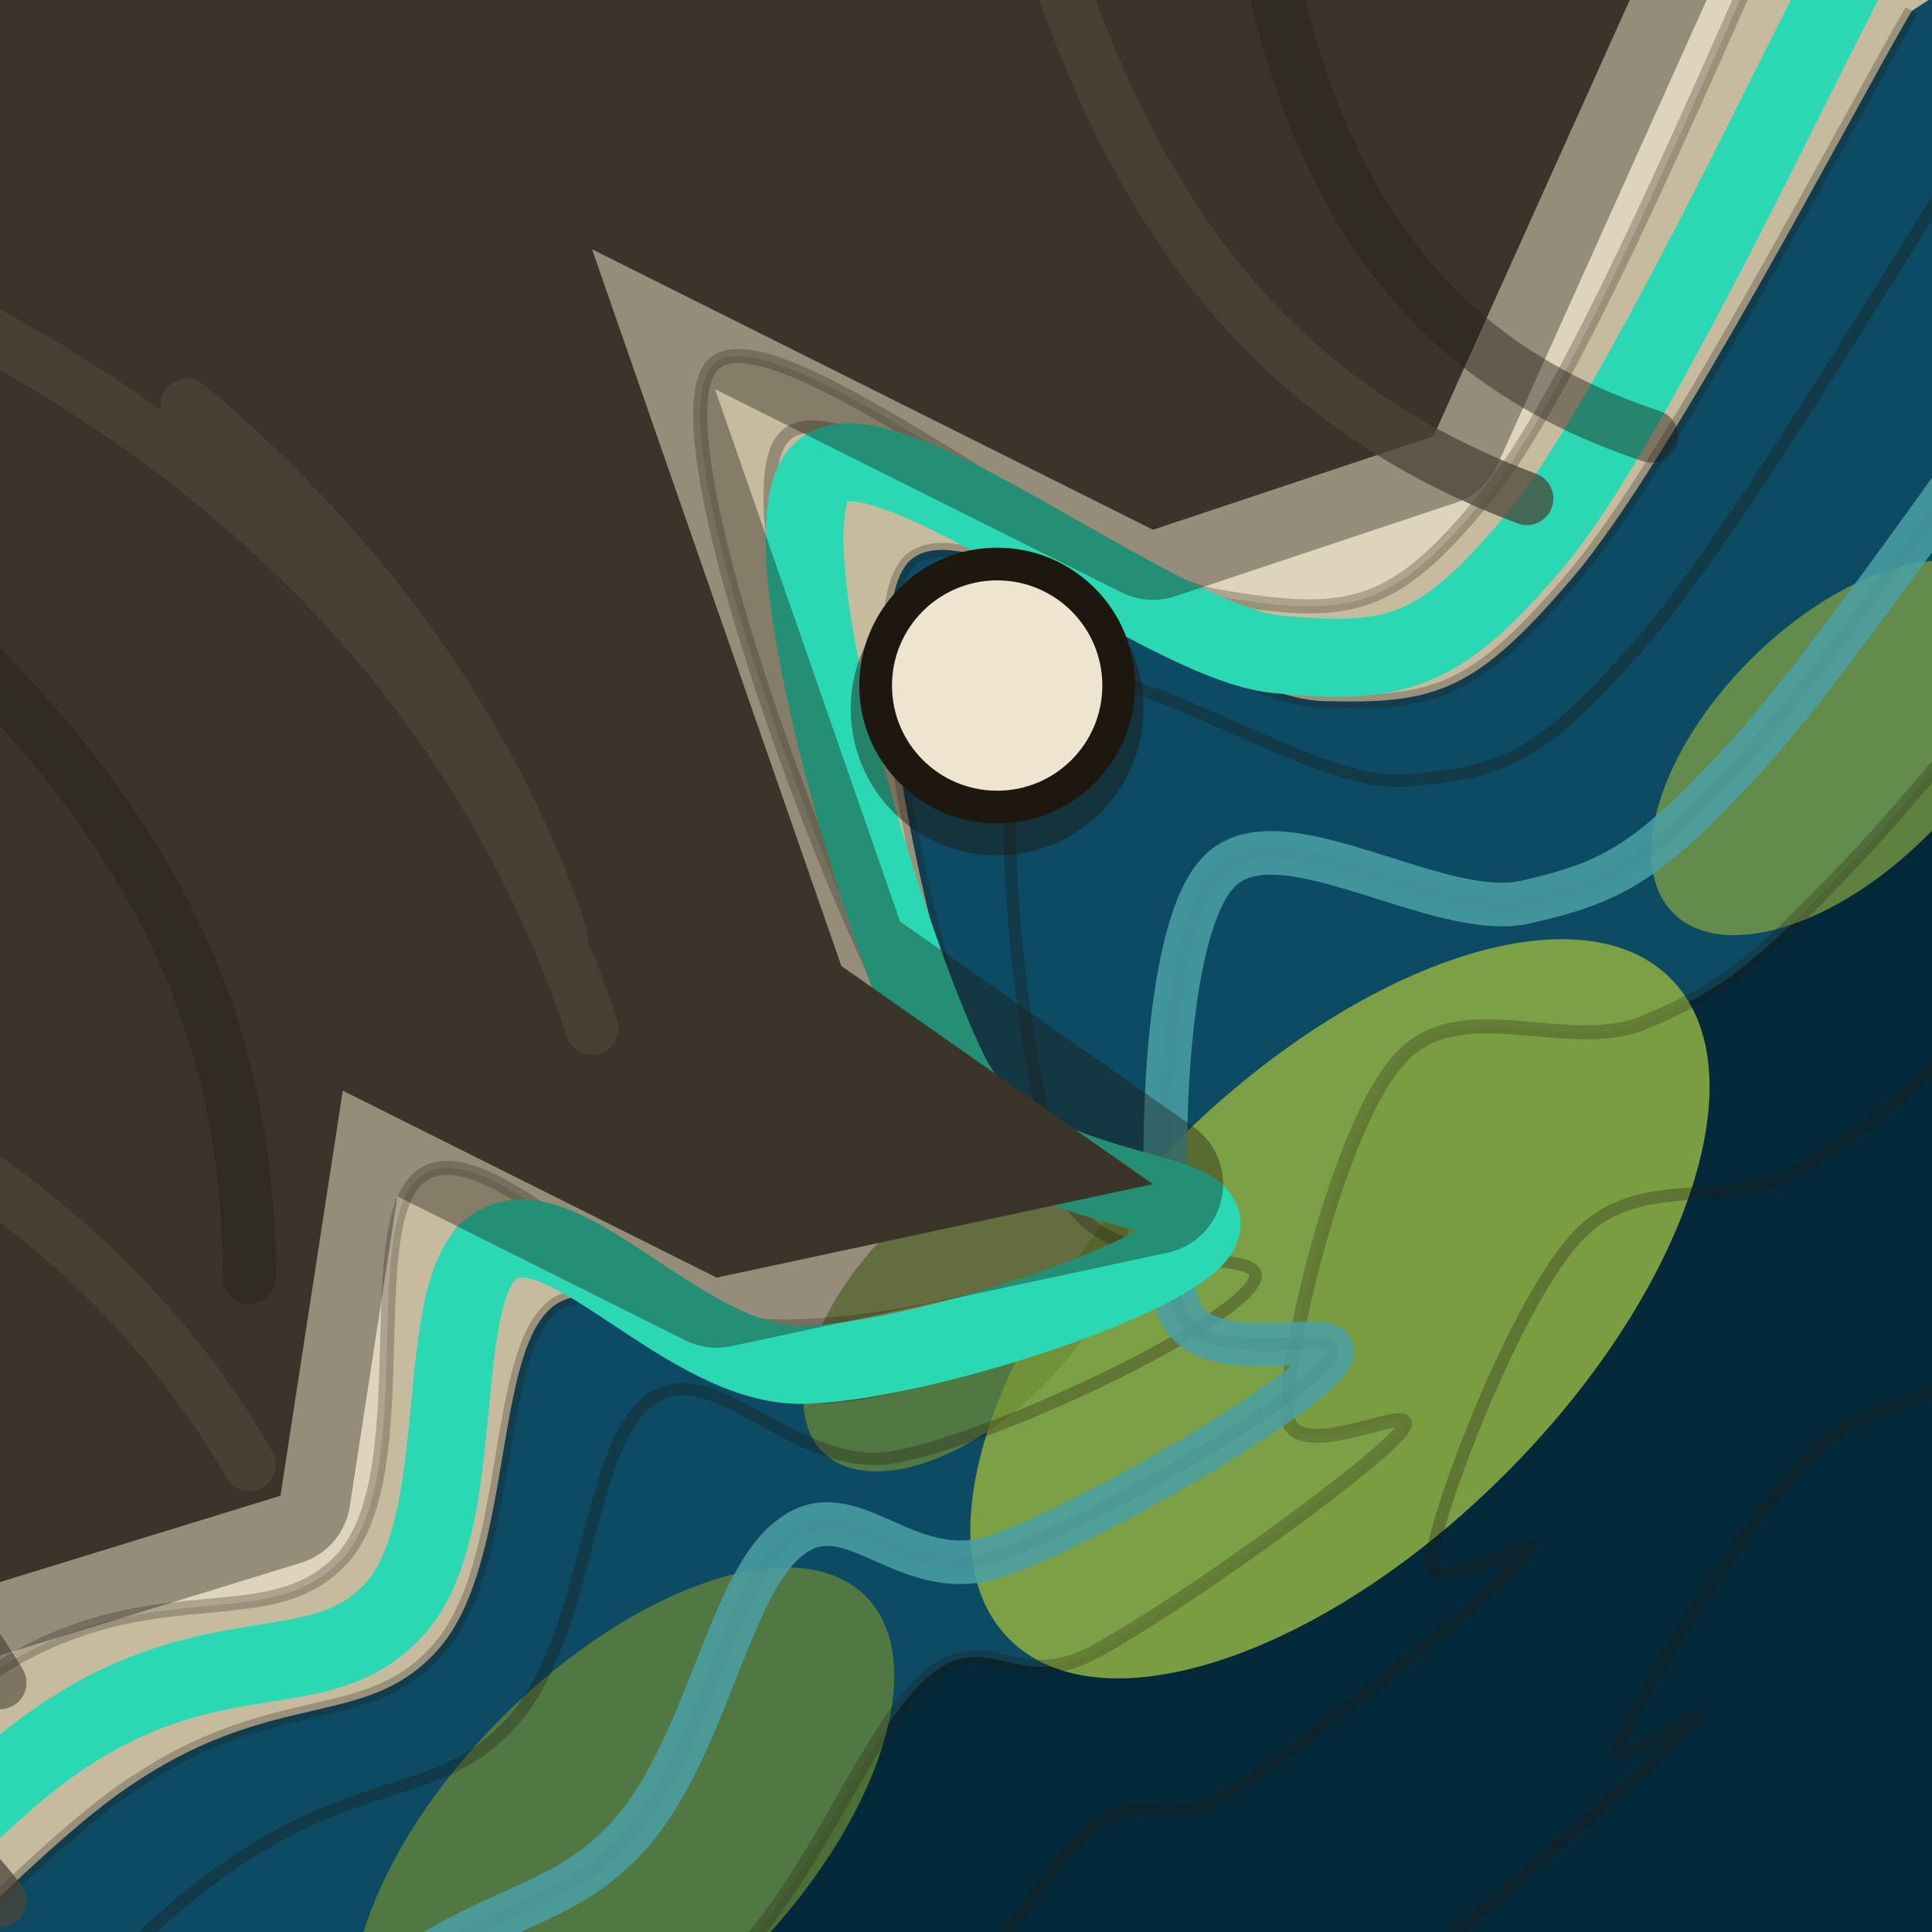
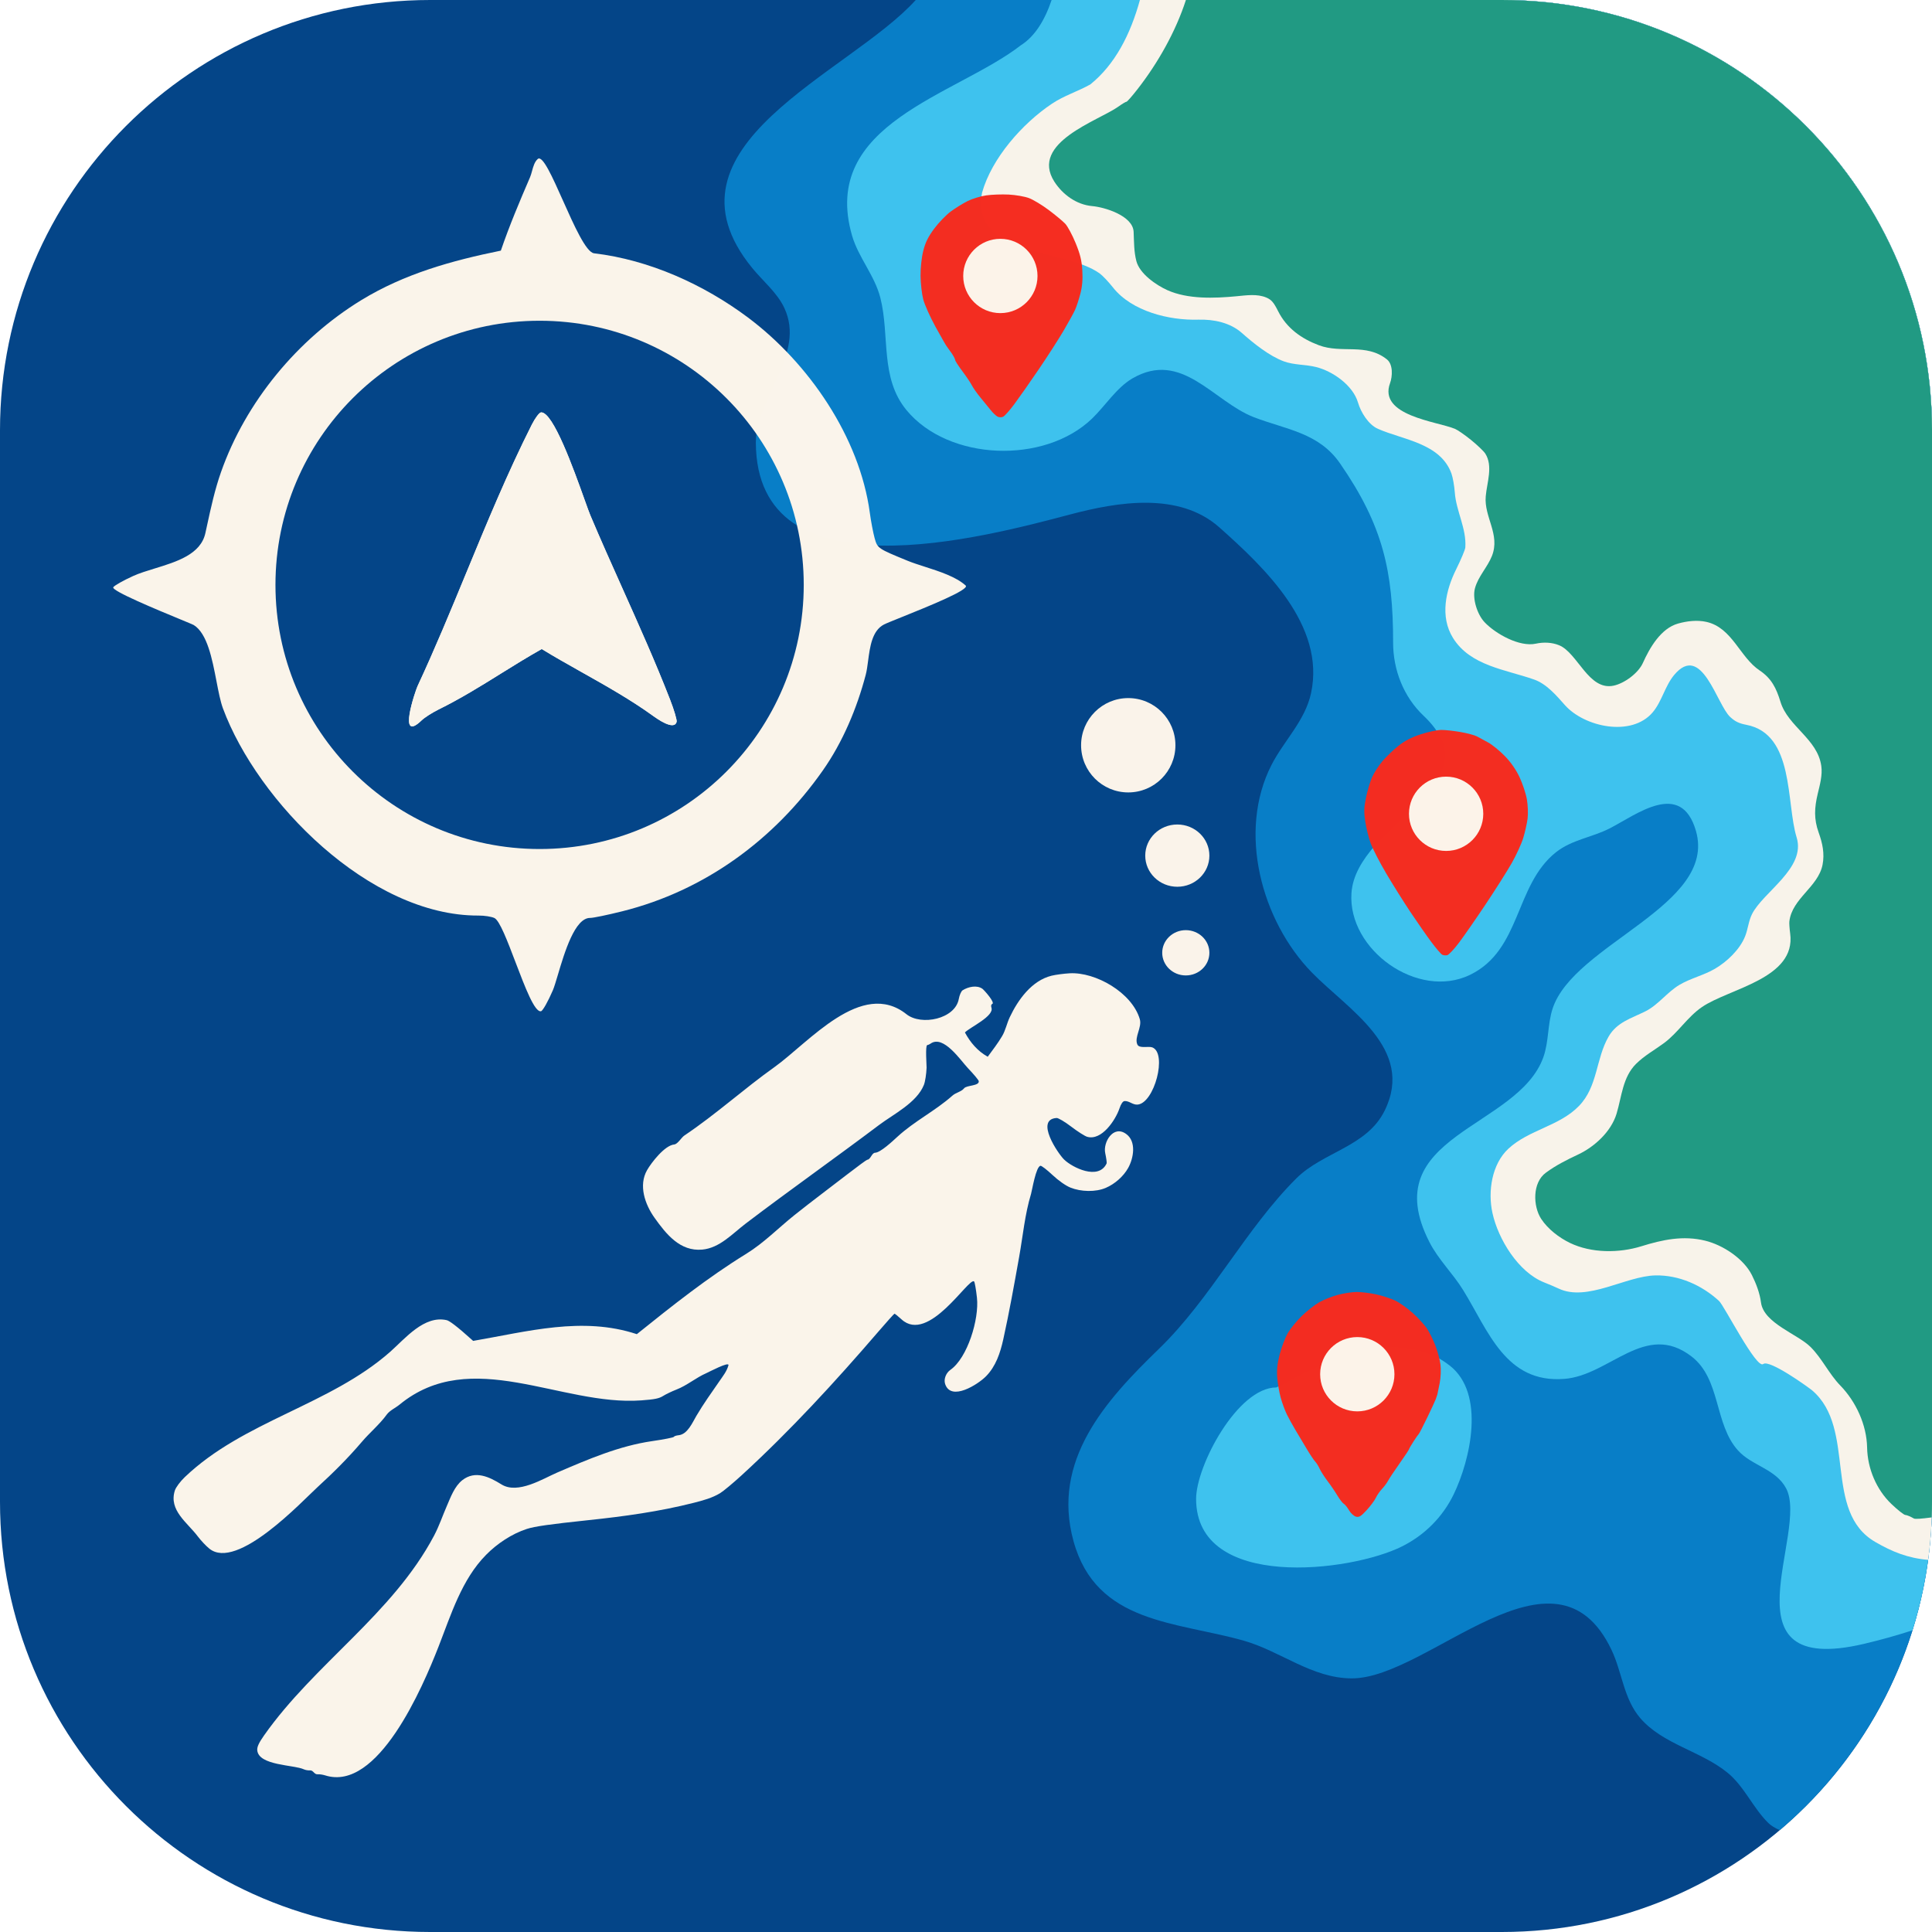
- <svg xmlns="http://www.w3.org/2000/svg" viewBox="18 -22 124 124">
-   <rect x="-96" y="-96" width="352" height="352" fill="#03293b" />
-   <path d="M163.4 1.4 C159 6.6 143.7 26.1 137.1 33.1 C130.5 40.1 128.5 41.5 123.6 43.6 C118.7 45.7 111.7 41.7 107.9 45.9 C104 50 100.6 64.6 100.6 68.6 C100.6 72.6 109.9 67.3 107.9 69.9 C105.8 72.4 93.1 81.5 88.1 84.1 C83.1 86.7 81.4 82.4 77.6 85.6 C73.8 88.8 70.6 97.9 65.4 103.4 C60.1 108.8 56.8 108.1 46.1 118.1 C35.4 128.1 8.8 155.8 1.4 163.4 L-96 256 L-96 -96 L256 -96 Z" fill="#0d4a63" />
-   <path d="M140.7 -21.3 C137.1 -15.2 125.3 7.6 119 15 C112.7 22.4 110.2 23.2 103 23 C95.9 22.9 79.8 9.8 76.2 14.2 C72.6 18.6 78.4 42.4 81.7 49.7 C84.9 56.9 97.6 54.9 95.9 57.9 C94.2 60.9 78.7 67 71.6 67.6 C64.6 68.3 58 59 53.7 61.7 C49.5 64.5 51.1 78.5 46 84 C40.9 89.6 34.3 85.6 23.1 95.1 C11.9 104.5 -13.9 133.1 -21.3 140.7 L-96 256 L-96 -96 L256 -96 Z" fill="#c6bb9f" />
-   <path d="M132.9 -29.1 C129.7 -22.6 119.7 2.1 113.6 9.6 C107.5 17.2 104.7 17.7 96.3 16.3 C88 15 67 -3 63.6 1.6 C60.2 6.2 70.8 34.8 75.9 43.9 C80.9 52.9 95.3 52.6 93.8 55.8 C92.4 59 75.2 63.6 67.1 63.1 C59.1 62.7 49.8 50.8 45.3 53.3 C40.8 55.8 45 72.4 40 78 C34.9 83.6 26.6 77.9 15.1 87.1 C3.6 96.2 -21.7 125.3 -29.1 132.9 L-96 256 L-96 -96 L256 -96 Z" fill="#ded4bc" />
-   <ellipse cx="104" cy="62" rx="30" ry="15" fill="#86a742" opacity="0.92" transform="rotate(-45 104 62)" />
-   <ellipse cx="58" cy="96" rx="22" ry="11" fill="#6d8b34" opacity="0.7" transform="rotate(-45 58 96)" />
-   <ellipse cx="136" cy="26" rx="15" ry="8" fill="#86a742" opacity="0.7" transform="rotate(-45 136 26)" />
-   <ellipse cx="80" cy="62" rx="13" ry="7" fill="#6d8b34" opacity="0.7" transform="rotate(-45 80 62)" />
-   <path d="M135.8 -26.2 C132.4 -19.9 121.7 4.1 115.6 11.6 C109.4 19.1 106.7 19.7 98.8 18.8 C90.9 17.9 71.6 1.6 68.2 6.2 C64.7 10.7 73.6 37.6 78 46 C82.4 54.4 96.1 53.4 94.6 56.6 C93 59.7 76.5 64.8 68.8 64.8 C61.1 64.7 52.8 53.8 48.4 56.4 C43.9 58.9 47.2 74.6 42.2 80.2 C37.1 85.8 29.4 80.7 18 90 C6.6 99.2 -18.9 128.1 -26.2 135.8" fill="none" stroke="#1d1710" stroke-width="0.8" opacity="0.3" />
-   <path d="M146.4 -15.6 C142.5 -9.8 129.7 12 123.3 19.3 C116.9 26.6 114.6 27.6 108.1 28.1 C101.6 28.6 88.1 18.1 84.5 22.5 C80.9 26.9 83.9 47.9 86.2 54.2 C88.6 60.6 100.2 57.6 98.4 60.4 C96.6 63.3 81.9 70.3 75.5 71.5 C69 72.7 63.9 64.9 59.8 67.8 C55.6 70.6 55.9 83.2 50.7 88.7 C45.6 94.2 39.9 91.2 28.8 100.8 C17.8 110.5 -8.2 138.8 -15.6 146.4" fill="none" stroke="#1d1710" stroke-width="0.8" opacity="0.3" />
-   <path d="M154.9 -7.1 C150.8 -1.6 136.8 19.1 130.3 26.3 C123.8 33.4 121.6 34.6 115.9 35.9 C110.2 37.2 99.8 29.8 96.1 34.1 C92.3 38.3 92.3 56.3 93.5 61.5 C94.7 66.7 105.2 62.5 103.3 65.3 C101.3 68 87.6 76 81.9 77.9 C76.1 79.8 72.6 73.6 68.7 76.7 C64.7 79.7 63.3 90.6 58.1 96.1 C52.9 101.5 48.3 99.7 37.5 109.5 C26.6 119.3 0.3 147.3 -7.1 154.9" fill="none" stroke="#1d1710" stroke-width="0.8" opacity="0.3" />
-   <path d="M173.3 11.3 C168.8 16.4 152.9 35.3 146.2 42.2 C139.6 49.2 137.6 50.6 133.2 53.2 C128.7 55.7 123.2 53.2 119.3 57.3 C115.4 61.4 110.4 74.4 109.9 77.9 C109.3 81.3 118.1 75.4 115.9 77.9 C113.8 80.4 101.7 90 97 93 C92.3 95.9 91.4 92.4 87.7 95.7 C84 99 80 107.3 74.7 112.7 C69.4 118.1 66.6 118 56.1 128.1 C45.5 138.2 18.7 165.7 11.3 173.3" fill="none" stroke="#1d1710" stroke-width="0.8" opacity="0.3" />
-   <path d="M186 24 C181.3 29 164.8 47.2 158.1 54.1 C151.3 61 149.5 62.5 145.5 65.5 C141.4 68.4 137.7 67.7 133.8 71.8 C129.8 75.8 123.1 87.1 121.9 89.9 C120.7 92.7 128.8 86.1 126.6 88.6 C124.3 91 112.8 101.1 108.5 104.5 C104.2 107.8 104.3 105.3 100.7 108.7 C97.1 112.1 92.1 119.4 86.8 124.8 C81.5 130.1 79.3 130.7 68.9 140.9 C58.4 151.1 31.5 178.5 24 186" fill="none" stroke="#1d1710" stroke-width="0.8" opacity="0.3" />
-   <path d="M163.4 1.4 C159 6.6 143.7 26.1 137.1 33.1 C130.5 40.1 128.5 41.5 123.6 43.6 C118.7 45.7 111.7 41.7 107.9 45.9 C104 50 100.6 64.6 100.6 68.6 C100.6 72.6 109.9 67.3 107.9 69.9 C105.8 72.4 93.1 81.5 88.1 84.1 C83.1 86.7 81.4 82.4 77.6 85.6 C73.8 88.8 70.6 97.9 65.4 103.4 C60.1 108.8 56.8 108.1 46.1 118.1 C35.4 128.1 8.8 155.8 1.4 163.4" fill="none" stroke="#1d1710" stroke-width="0.9" opacity="0.26" />
-   <path d="M140.7 -21.3 C137.1 -15.2 125.3 7.6 119 15 C112.7 22.4 110.2 23.2 103 23 C95.9 22.9 79.8 9.8 76.2 14.2 C72.6 18.6 78.4 42.4 81.7 49.7 C84.9 56.9 97.6 54.9 95.9 57.9 C94.2 60.9 78.7 67 71.6 67.6 C64.6 68.3 58 59 53.7 61.7 C49.5 64.5 51.1 78.5 46 84 C40.9 89.6 34.3 85.6 23.1 95.1 C11.9 104.5 -13.9 133.1 -21.3 140.7" fill="none" stroke="#1d1710" stroke-width="0.9" opacity="0.26" />
-   <path d="M132.9 -29.1 C129.7 -22.6 119.7 2.1 113.6 9.6 C107.5 17.2 104.7 17.7 96.3 16.3 C88 15 67 -3 63.6 1.6 C60.2 6.2 70.8 34.8 75.9 43.9 C80.9 52.9 95.3 52.6 93.8 55.8 C92.4 59 75.2 63.6 67.1 63.1 C59.1 62.7 49.8 50.8 45.3 53.3 C40.8 55.8 45 72.4 40 78 C34.9 83.6 26.6 77.9 15.1 87.1 C3.6 96.2 -21.7 125.3 -29.1 132.9" fill="none" stroke="#1d1710" stroke-width="0.9" opacity="0.26" />
-   <path d="M154.9 -7.1 C150.8 -1.6 136.8 19.1 130.3 26.3 C123.8 33.4 121.6 34.6 115.9 35.9 C110.2 37.2 99.8 29.8 96.1 34.1 C92.3 38.3 92.3 56.3 93.5 61.5 C94.7 66.7 105.2 62.5 103.3 65.3 C101.3 68 87.6 76 81.9 77.9 C76.1 79.8 72.6 73.6 68.7 76.7 C64.7 79.7 63.3 90.6 58.1 96.1 C52.9 101.5 48.3 99.7 37.5 109.5 C26.6 119.3 0.3 147.3 -7.1 154.9" fill="none" stroke="#4aa0a6" stroke-width="2.8" opacity="0.85" />
-   <path d="M137.2 -24.8 C133.8 -18.6 122.8 5.1 116.6 12.6 C110.4 20 107.7 20.7 100 20 C92.3 19.3 74 4 70.5 8.5 C67 13 75 39 79 47 C83.1 55.1 96.5 53.9 95 57 C93.4 60 77.1 65.4 69.6 65.6 C62.1 65.8 54.3 55.3 49.9 57.9 C45.5 60.5 48.4 75.7 43.3 81.3 C38.2 86.9 30.8 82.1 19.4 91.4 C8.1 100.8 -17.4 129.6 -24.8 137.2" fill="none" stroke="#2ad9b4" stroke-width="5" stroke-linecap="round" />
-   <path d="M128 -34 L110 6 L92 12 L56 -6 L72 40 L92 54 L64 60 L40 48 L36 74 L10 82 L-34 128" fill="none" stroke="#1d1710" stroke-width="9" stroke-linejoin="round" opacity="0.38" />
-   <path d="M128 -34 L110 6 L92 12 L56 -6 L72 40 L92 54 L64 60 L40 48 L36 74 L10 82 L-34 128 L-96 256 L-96 -96 L256 -96 Z" fill="#3a342b" />
-   <path d="M6 -6 C30 4 48 20 56 44 M84 -30 C90 -8 100 4 116 10 M-10 40 C12 48 26 58 34 72  M-16 84 C0 86 12 92 18 100 M30 4 C42 14 50 26 54 38" stroke="#4c4438" stroke-width="3.4" stroke-linecap="round" fill="none" opacity="0.75" />
-   <path d="M100 -22 C104 -6 112 2 124 6 M16 20 C28 32 34 44 34 60 M-12 64 C2 68 12 76 18 86" stroke="#231e18" stroke-width="3.4" stroke-linecap="round" fill="none" opacity="0.45" />
-   <circle cx="82" cy="23.5" r="9.4" fill="#1d1710" opacity="0.45" />
-   <circle cx="82" cy="22" r="7.8" fill="#efe4cf" stroke="#1d1710" stroke-width="2.1" />
+ <svg xmlns="http://www.w3.org/2000/svg" fill="none" viewBox="0 0 1024 1024">
+   <path fill="#044588" d="M0 228C0 102.079 102.079 0 228 0h568c125.921 0 228 102.079 228 228v568c0 125.921-102.079 228-228 228H228C102.079 1024 0 921.921 0 796z" />
+   <path fill="#087ec8" d="M796 0c125.921 0 228 102.079 228 228v568c0 69.763-31.333 132.206-80.692 174.028-2.589-1.156-4.633-2.418-6.049-3.799-8.125-7.948-12.71-19.337-21.534-26.57-14.051-11.548-34.468-15.121-46.407-29.086-8.826-10.326-9.536-24.305-15.22-36.177-29.994-62.873-97.042 15.299-137.654 15.181-21.123-.062-37.61-14.398-57.173-19.968-35.797-10.191-78.225-8.889-90.296-52.797-11.755-42.758 16.924-74.468 45.328-101.945 27.507-26.642 45.882-63.506 72.77-90.292 14.185-14.122 37.42-16.731 46.845-35.955 16.201-32.869-19.485-53.582-38.579-73.141-26.753-27.401-39.538-74.685-21.397-110.097 6.697-12.995 17.829-23.413 20.96-38.104 7.636-35.777-24.534-66.314-48.626-87.765-21.408-18.985-53.957-13.5-79.083-6.832-44.981 11.855-166.303 44.842-166.578-38.121.001-24.524 26.547-46.683 15.117-71.284-3.806-8.185-11.396-14.296-17.01-21.192C345.713 77.287 450.248 38.997 485.359 0z" opacity=".99" />
+   <g fill="#3ec3ee" opacity=".99">
+     <path d="M795.999 0C921.92 0 1024 102.079 1024 228v568c0 23.719-3.62 46.592-10.34 68.096-7.86 2.545-16.4 5.006-25.857 7.217-76.264 17.837-28.74-59.135-41.119-82.445-5.535-10.41-18.115-11.896-25.523-20.119-12.656-14.051-9.038-37.734-24.556-49.752-24.58-19.004-43.363 10.01-67.496 11.841-31.145 2.436-40.252-25.492-53.615-47.063-5.451-8.86-13.11-16.109-17.887-25.47-28.957-56.748 46.956-60.025 60.426-98.03 2.937-8.284 2.159-17.369 4.879-25.684 11.247-34.373 87.338-54.593 75.978-94.178-7.903-27.366-31.564-8.593-45.816-1.301-9.307 4.732-19.962 5.949-28.339 12.56-22.045 17.485-18.3 51.871-45.697 65.068-27.522 13.246-64.755-13.274-62.738-43.365 2.53-37.196 76.901-57.409 38.276-93.963-10.754-10.148-16.193-24.524-16.193-38.74 0-37.824-5.298-62.009-28.057-94.948-11.292-16.445-28.512-17.969-45.764-24.606-21.618-8.409-38.152-35.808-64.407-20.53-8.405 4.93-14.439 14.644-21.398 21.326-25.267 24.238-75.923 22.462-98.241-4.477-14.236-17.185-8.809-39.442-13.9-59.554-3.004-11.91-11.629-21.362-14.995-32.962-17.258-59.498 55.066-74.287 89.442-100.915 7.445-4.704 12.678-13.241 16.32-24.006z" />
+     <path d="M676.543 735.367c25.938-14.621 63.978-33.273 91.796-11.618 19.131 14.893 10.984 50.02 2.123 68.33-5.837 12.01-15.418 21.588-27.372 27.551-27.216 13.647-109.127 23.581-109.128-25.196 0-17.495 21.933-59.066 42.581-59.067" />
+   </g>
+   <path fill="#faf3ea" d="M795.999 0C921.92 0 1024 102.079 1024 228v568c0 10.428-.7 20.692-2.06 30.749-10.63-.867-19.02-4.265-27.937-9.434-28.059-16.143-9.798-60.067-33.487-80.349-1.745-1.477-22.648-16.581-25.942-14.006-3.575 2.942-20.653-30.841-23.442-33.42-9.1-8.359-21.237-13.797-33.71-13.544-15.702.307-36.182 14.148-51.341 6.96-1.64-.779-5.108-2.251-7.687-3.269-13.671-5.42-24.345-22.927-27.371-36.803-2.499-11.399-.367-25.842 8.474-34.063 10.871-10.078 26.984-11.893 37.391-22.642 10.03-10.317 8.881-25.033 15.735-36.82 4.405-7.584 11.984-9.602 19.478-13.337 6.794-3.386 11.513-10.159 18.051-14.031 5.946-3.522 12.828-5.032 18.794-8.517 6.421-3.752 13.246-10.248 16.016-17.25 1.525-3.845 1.786-8.013 3.631-11.711 5.875-11.774 28.687-24.351 23.662-40.663-5.671-18.387-1.068-54.788-26.651-59.684-3.921-.762-5.929-1.73-8.543-4.127-7.152-6.58-15.089-39.739-29.686-22.334-4.958 5.941-6.45 13.924-11.379 19.8-11.248 13.313-36.193 7.822-46.497-3.715-4.588-5.156-9.772-11.338-16.497-13.663-15.082-5.303-33.703-7.204-42.884-22-7.05-11.364-3.829-25.325 1.675-36.383 2.571-5.178 4.758-10.383 4.853-11.556.719-9.942-4.848-19.284-5.562-29.107-.256-3.535-1.059-8.055-1.776-10.059-5.832-16.129-25.605-17.865-38.903-23.695-5.15-2.258-9.12-8.804-10.636-13.972-2.67-9.097-13.353-16.623-22.236-18.825-5.56-1.392-11.72-1.019-17.103-3.012-7.718-2.86-16.061-9.579-22.211-15.041-6.242-5.516-14.908-7.278-23.064-7.055-15.523.471-35.268-4.405-45.26-17.061-2.409-3.056-5.613-6.428-7.116-7.49-18.958-13.461-68.285-8.802-62.275-42.718 5.12-18.308 21.411-36.754 37.126-47.237 6.384-4.259 13.642-6.452 20.263-10.17C591.046 34.142 599.177 18.16 604.179 0z" opacity=".99" />
+   <path fill="#1f9982" d="M796 0c125.921 0 228 102.079 228 228v568c0 2.764-.05 5.516-.15 8.256-5.34.701-8.74.997-9.46.576-1.77-1.027-3.8-1.865-4.51-1.865-.71-.001-4.02-2.604-7.35-5.779-8.037-7.658-12.712-18.868-12.924-29.963-.228-11.998-5.885-24.319-14.237-32.899-6-6.19-9.617-14.304-15.724-20.392-6.899-6.878-24.771-12.534-26.277-23.542-.634-4.963-2.584-10.118-4.817-14.554-4.422-8.784-15.341-15.927-24.723-18.242-11.725-2.893-22.662-.533-33.92 2.962-11.831 3.67-26.449 3.692-37.784-1.773-5.791-2.813-11.689-7.311-15.251-12.73-4.406-6.735-4.74-19.255 2.491-24.509 5.22-3.87 11.192-6.874 17.054-9.623 8.716-4.085 17.539-12.146 20.412-21.694 2.721-9.044 3.225-19.293 10.287-26.333 4.416-4.402 9.836-7.356 14.813-11.025 7.475-5.51 12.406-13.838 20.18-19.142 14.475-9.876 49.95-15.044 46.715-38.953-.343-2.584-.541-5.477-.421-6.42 1.443-12.175 15.224-18.223 17.579-29.962 1.165-5.99-.004-11.413-2.053-17.123-2.6-7.254-2.257-13.125-.498-20.545 1.117-4.71 2.599-9.899 1.889-14.768-2.039-14.416-17.656-20.843-21.648-34.029-2.177-7.104-4.692-12.35-11.026-16.575-10.575-7.061-14.467-22.6-28.176-25.733-4.901-1.104-10.23-.471-15.027.864-9.154 2.55-15.06 12.84-18.685 20.898-2.425 5.389-9.731 10.775-15.45 12.019-13.314 2.89-19.098-17.406-28.981-21.42-3.815-1.55-8.236-1.709-12.237-.838-8.724 1.931-21.388-5.212-27.196-11.317-3.906-4.106-6.627-12.563-5.134-18.038 1.691-6.263 6.615-11.143 8.999-17.122 4.532-11.494-4.277-20.582-3.281-31.675.615-7.169 3.98-15.968-.258-22.6-.807-1.242-4.173-4.469-7.479-7.157-3.306-2.688-7.171-5.36-8.588-5.942-9.663-3.969-40.765-6.95-34.392-24.227 1.28-3.51 1.686-9.91-1.674-12.585-11.089-8.842-23.89-2.919-36.067-7.499-9.233-3.473-17.052-9.004-21.57-18.011-2.344-4.666-3.521-6.053-6.123-7.2-4.943-2.177-10.919-1.221-16.102-.736-11.633 1.089-25.587 1.637-36.496-3.244-5.974-2.702-14.647-8.669-16.418-15.358-1.344-5.058-1.232-10.435-1.468-15.624-.465-8.488-15.334-13.009-22.044-13.586-8.286-.752-15.599-6.135-19.982-12.952-13.169-20.688 23.513-32.306 33.936-39.766 2.008-1.438 3.94-2.592 4.294-2.576.353.023 2.981-2.964 5.84-6.635C613.651 33.502 623.139 16.79 628.553 0z" opacity=".99" />
+   <path fill="#fcf5eb" d="M593.337 587.497c.83-2.447 1.787-3.846 2.701-3.911 2.449-.168 4.329 2.08 6.881 1.871 8.914-.733 15.865-27.134 7.864-30.309-2.031-.806-6.92.766-7.967-1.544-1.729-3.896 2.604-9.092 1.293-13.456-4.18-14.11-23.477-25.035-37.128-24.283-3.118.173-7.46.75-9.65 1.283-10.469 2.587-17.757 12.718-22.135 21.99-1.559 3.28-2.223 6.968-4.086 10.078-2.259 3.799-4.982 7.316-7.586 10.876-5.372-2.965-9.307-7.659-12.099-12.872 2.734-2.801 15.627-8.608 14.055-13.163-.298-.877-.138-1.72.36-1.88 1.931-.615-4.338-7.528-5.119-8.087-2.983-2.133-7.524-1.08-10.509.777-.741.452-1.654 2.521-2.03 4.59-1.925 10.673-19.852 14.334-27.707 8.123-23.782-18.927-51.794 15.016-70.053 28.048-16.055 11.412-30.8 24.878-47.728 36.245-1.505 1.01-3.509 4.535-5.331 4.721-5.064.454-12.135 9.641-14.398 13.597-4.618 8.054-1.144 18.086 3.91 25.206 6.25 8.774 13.573 17.97 25.303 16.919 9.264-.83 15.996-8.439 23.169-13.889 23.289-17.693 47.227-34.577 70.601-52.177 7.611-5.73 19.903-11.717 23.734-21.222.659-1.635 1.306-5.765 1.433-9.159.032-.864-.768-11.814.339-11.934.443-.056 1.233-.406 1.76-.79 6.835-4.864 16.044 9.049 19.854 13.048 3.07 3.206 5.633 6.285 5.699 6.845.31 2.61-6.431 2.082-7.767 3.775-1.455 1.843-4.357 2.251-6.164 3.869-9.13 8.121-20.194 13.535-29.173 21.808-2.607 2.381-8.95 8.375-11.853 8.491-1.763.071-2.382 3.634-4.144 3.705-.333.013-5.068 3.475-10.517 7.69-9.323 7.222-18.799 14.242-28.012 21.606-8.586 6.857-16.178 14.733-25.569 20.532-20.566 12.662-39.213 27.503-58.03 42.619-28.843-9.548-57.933-1.375-86.756 3.569-8.918-8.067-12.634-10.665-14.005-10.986-11.971-2.727-22.048 9.751-29.945 16.746-32.042 28.293-77.746 36.666-108.882 66.435-2.444 2.337-4.724 5.406-5.266 7.08-3.392 10.55 6.704 17.06 12.16 24.361 1.589 2.115 4.315 5.015 6.061 6.435 14.715 12.027 49.416-25.281 57.31-32.489 8.24-7.524 16.275-15.496 23.516-24.01 4.197-4.952 9.463-9.278 13.265-14.538 1.602-2.19 4.63-3.507 6.703-5.206 38.031-31.305 85.589.816 128.17-2.296 7.122-.523 9.433-.985 11.59-2.344 1.486-.937 4.647-2.452 7.022-3.371 5.688-2.2 10.332-6.292 15.901-8.723 1.272-.55 12.354-6.45 11.699-4.127-.854 3.127-3.001 5.819-4.803 8.427-4.184 6.053-8.441 11.987-12.183 18.34-2.092 3.539-4.668 9.811-9.464 10.273-1.218.117-2.339.505-2.487.854-.148.35-5.274 1.36-11.395 2.245-17.564 2.533-34.14 9.668-50.351 16.647l-.114.049c-7.418 3.186-20.849 11.707-29.552 6.235-6.331-3.929-13.801-7.589-20.675-2.228-4.168 3.288-6.185 8.984-8.229 13.692-2.334 5.344-4.052 10.592-6.804 15.798-22.047 41.563-63.314 67.812-90.035 105.761-2.801 3.978-3.796 6.144-3.636 7.92.731 8.165 19.444 7.657 24.708 10.101.815.378 2.212.623 3.1.543 1.991-.178 2.265 2.26 4.256 2.082.888-.08 2.653.181 3.917.576 27.916 8.913 51.624-46.551 60.124-68.297 6.562-16.79 12.263-35.582 25.231-48.645 5.837-5.924 13.641-11.114 21.553-13.679 4.184-1.352 12.147-2.484 32.543-4.64 18.901-1.986 37.693-4.548 56.136-9.257 4.695-1.199 9.613-2.524 13.786-5.077 1.697-1.039 6.81-5.29 11.36-9.449 25.715-23.554 49.571-49.523 72.335-75.976 4.562-5.301 8.477-9.659 8.695-9.678.218-.02 1.902 1.332 3.728 3.007 14.385 13.166 35.661-22.468 38.457-20.111.344.298 1.035 4.201 1.525 8.673 1.238 11.261-4.998 31.865-14.09 38.205-2.201 1.55-3.644 4.806-2.792 7.434 3.101 9.51 17.486.204 21.632-3.982 5.263-5.315 7.593-12.416 9.202-19.633 3.186-14.438 5.778-28.946 8.378-43.498l.042-.234c2.005-11.226 2.993-22.427 6.309-33.404.505-1.664 2.585-14.559 5.017-14.849.555-.074 3.405 2.125 6.337 4.875 3.181 2.991 7.028 5.692 9.551 6.697 5.456 2.195 13.262 2.48 18.728.112 4.706-2.012 9.328-6.038 11.832-10.542 2.861-5.111 4.499-14.032-1.086-18.022-6.806-4.942-12.304 4.439-11.078 10.147.564 2.658.906 5.123.743 5.475-4.278 9.171-18.274 2.131-22.566-2.083-3.215-3.159-15.533-21.276-3.948-21.993.889-.064 4.37 1.997 7.733 4.569 3.364 2.572 7.153 4.991 8.417 5.379 7.745 2.289 15.108-8.922 17.169-15.011" opacity=".99" />
+   <circle cx="598" cy="395" r="25" fill="#faf3ea" />
+   <ellipse cx="624" cy="453.5" fill="#faf3ea" rx="17" ry="16.5" />
+   <ellipse cx="628.5" cy="505" fill="#faf3ea" rx="12.5" ry="12" />
+   <g fill="#fcf5eb" opacity=".99">
+     <path d="M281.892 225.022c-12.822 25.412-23.732 51.865-34.633 78.296-8.375 20.306-16.744 40.599-25.971 60.396-1.022 2.193-10.865 30.718 2.207 18.07 1.489-1.44 5.455-3.985 8.799-5.655 11.871-5.857 22.367-12.387 32.991-18.996 7.073-4.4 14.202-8.836 21.833-13.132 6.53 3.982 13.244 7.779 19.981 11.571.449.252.898.505 1.348.758 0 0 .001.001.001.001 12.965 7.295 25.977 14.616 37.893 23.245 1.448 1.054 11.037 7.997 12.278 2.989.244-.929-1.327-6.234-3.479-11.782-7.745-19.885-16.457-39.332-25.177-58.794-5.776-12.892-11.555-25.791-17.058-38.829-.605-1.438-1.606-4.221-2.888-7.801-.084-.237-.171-.477-.258-.721 0-.002-.001-.003-.001-.005l-.001-.001c-5.726-16.001-16.583-46.34-22.964-46.059-.921.026-3.127 2.935-4.901 6.449" />
+     <path d="M223.495 381.784c1.489-1.44 5.455-3.985 8.799-5.655 11.871-5.857 22.367-12.387 32.991-18.996 7.073-4.4 14.202-8.836 21.833-13.132 6.53 3.982 13.244 7.779 19.981 11.571l1.348.758c0 0 .001.001.001.001 12.965 7.295 25.977 14.616 37.893 23.245 1.448 1.054 11.037 7.997 12.278 2.989.244-.929-1.327-6.234-3.479-11.782-7.745-19.885-16.457-39.332-25.177-58.794-5.776-12.892-11.555-25.791-17.058-38.829-.605-1.438-1.606-4.221-2.888-7.801l-.258-.721-.001-.005-.001-.001c-5.726-16.001-16.583-46.34-22.964-46.059-.921.026-3.127 2.935-4.901 6.449-12.822 25.412-23.732 51.865-34.633 78.296-8.375 20.306-16.744 40.599-25.971 60.396-1.022 2.193-10.865 30.718 2.207 18.07" />
+     <path fill-rule="evenodd" d="M461.024 271.814c.596 4.443 1.747 10.503 2.56 13.465 1.475 5.319 1.705 5.481 17.422 11.918 2.658 1.091 5.837 2.113 9.182 3.189 7.798 2.507 16.502 5.306 21.64 9.952 2.364 2.135-20.217 11.231-33.805 16.704-4.762 1.919-8.42 3.392-9.512 3.965-6.285 3.255-7.415 11.808-8.401 19.275-.357 2.7-.695 5.258-1.251 7.373-4.662 17.726-12.224 35.788-22.837 50.831-25.684 36.592-62.549 63.622-106.263 74.53-7.811 1.953-15.432 3.528-16.921 3.501-8.131-.147-13.606 18.248-17.136 30.108-1.058 3.554-1.941 6.521-2.668 8.227-2.518 5.857-5.32 10.853-6.255 11.109-3.335.865-8.52-12.759-13.534-25.933-4.26-11.195-8.397-22.065-11.17-23.444-1.489-.741-5.293-1.332-8.461-1.319-57.79.246-117.139-60.426-135.435-109.769-1.381-3.751-2.385-8.958-3.458-14.519-2.28-11.821-4.87-25.244-12.042-29.701-.334-.208-2.99-1.306-6.83-2.893h-.002l-.001-.001c-12.356-5.106-36.95-15.271-35.808-17.129.556-.902 5.28-3.568 10.491-5.938 3.324-1.511 7.343-2.743 11.516-4.023 11.575-3.549 24.344-7.464 26.806-18.719.263-1.196.523-2.388.782-3.578l.11-.509.001-.001c0-.001 0-.001 0-.002v-.002l.001-.001c2.073-9.537 4.11-18.909 7.378-28.211 13.088-37.251 40.59-70.53 74.426-91.226 22.761-13.882 47.621-20.851 73.91-26.204 4.516-13.23 9.927-26.022 15.459-38.86.42-.97.735-2.118 1.059-3.3.658-2.397 1.354-4.933 3.043-6.41 2.543-2.204 7.743 9.452 13.368 22.062 5.878 13.176 12.22 27.394 16.48 27.922 29.303 3.474 58.164 16.531 81.654 34.094 32.081 24.04 59.133 63.408 64.502 103.467M286 450c77.32 0 140-62.68 140-140 0-77.32-62.68-140-140-140-77.32 0-140 62.68-140 140 0 77.32 62.68 140 140 140" clip-rule="evenodd" />
+   </g>
+   <path fill="#f52b1f" d="M709.121 686.293c-3.065.813-7.491 2.576-9.845 3.903-2.354 1.335-6.514 4.597-9.245 7.242-2.739 2.654-6.086 6.745-7.456 9.1-1.369 2.354-3.287 7.361-4.271 11.128-1.293 4.956-1.661 8.389-1.353 12.412.24 3.065 1.07 7.876 1.841 10.7.77 2.825 2.268 6.866 3.312 8.989 1.053 2.114 3.074 5.778 4.486 8.132 1.421 2.354 4.066 6.78 5.881 9.844 1.815 3.065 3.861 6.138 4.545 6.848.694.711 1.781 2.44 2.423 3.853.633 1.412 2.482 4.297 4.092 6.42 1.618 2.114 3.98 5.581 5.256 7.704 1.275 2.114 2.833 4.143 3.467 4.494.633.351 1.874 1.892 2.765 3.424.89 1.532 2.525 3.039 3.638 3.356 1.66.471 2.67-.137 5.692-3.424 2.029-2.2 4.22-5.154 4.888-6.566.659-1.413 2.132-3.535 3.262-4.708 1.129-1.182 2.559-3.108 3.184-4.28.625-1.182 3.373-5.316 6.121-9.203 2.739-3.886 4.982-7.259 4.982-7.49 0-.239 1.052-2.063 2.345-4.066 1.293-2.003 2.568-3.835 2.842-4.066.274-.24 2.269-4.092 4.426-8.56 2.165-4.477 4.22-8.903 4.562-9.844.351-.942.745-2.098.873-2.569.137-.47.685-3.167 1.233-5.992.565-2.919.745-7.165.411-9.844-.317-2.594-1.566-7.208-2.773-10.272-1.199-3.065-3.236-7.105-4.512-8.989-1.275-1.883-4.588-5.478-7.362-7.995-2.773-2.516-6.968-5.504-9.322-6.634-2.354-1.13-6.976-2.628-10.272-3.33-3.296-.702-7.918-1.258-10.272-1.233-2.354.018-6.78.702-9.844 1.516" opacity=".99" />
+   <circle cx="719.394" cy="728.366" r="19.689" fill="#fcf3e9" />
+   <path fill="#f52b1f" d="M752.982 389.201c-4.896 1.61-8.551 3.501-11.881 6.172-2.645 2.123-6.446 5.778-8.441 8.132-1.994 2.355-4.46 6.207-5.487 8.561-1.018 2.354-2.448 7.173-3.167 10.7-1.07 5.179-1.147 7.619-.402 12.626.505 3.416 1.806 8.612 2.876 11.557 1.078 2.944 4.802 10.169 8.278 16.05 3.475 5.889 9.279 15.126 12.891 20.545 3.621 5.418 8.595 12.54 11.06 15.836 2.457 3.296 5.025 6.283 5.693 6.634.667.351 1.891.462 2.713.24.822-.214 3.613-3.202 6.198-6.634 2.585-3.424 8.945-12.584 14.133-20.357 5.187-7.772 11.402-17.591 13.816-21.828 2.405-4.237 5.145-10.204 6.078-13.268.941-3.065 1.977-7.688 2.311-10.273.334-2.645.163-7.139-.385-10.272-.531-3.065-2.294-8.355-3.904-11.77-1.9-4.015-4.674-7.978-7.858-11.214-2.705-2.757-6.608-5.932-8.671-7.062-2.063-1.13-4.76-2.594-5.993-3.253-1.232-.659-5.136-1.704-8.663-2.32-3.535-.625-8.149-1.13-10.272-1.122-2.123 0-7.036 1.045-10.923 2.32" opacity=".99" />
+   <circle cx="766.475" cy="431.326" r="19.689" fill="#fcf3e9" />
+   <path fill="#f52b1f" d="M512.878 106.559c2.474-1.232 6.899-2.576 9.844-3.004 2.945-.42 8.338-.617 11.985-.428 3.646.188 8.466 1.027 10.7 1.874 2.234.839 6.959 3.698 10.486 6.344 3.535 2.653 7.447 5.915 8.706 7.241 1.258 1.336 3.715 5.898 5.461 10.136 2.457 5.975 3.262 9.245 3.587 14.552.291 4.828-.017 8.492-1.036 12.413-.796 3.056-2.063 6.908-2.808 8.56-.753 1.652-3.509 6.651-6.137 11.128-2.628 4.468-8.578 13.714-13.226 20.545-4.648 6.822-10.426 15.066-12.84 18.301-2.414 3.245-5.068 6.232-5.89 6.635-.864.428-2.131.41-2.996-.043-.821-.428-2.465-1.986-3.638-3.459-1.181-1.472-3.638-4.494-5.461-6.702-1.824-2.217-3.844-5.094-4.494-6.386-.642-1.293-2.902-4.666-5.025-7.49-2.123-2.825-3.852-5.522-3.852-5.993 0-.47-.856-2.105-1.901-3.638-1.053-1.532-2.225-3.167-2.611-3.638-.385-.471-3.03-5.093-5.88-10.272-2.851-5.179-5.779-11.728-6.515-14.552-.736-2.825-1.378-8.407-1.421-12.413-.042-4.331.531-9.698 1.421-13.268 1.113-4.46 2.585-7.465 5.778-11.77 2.355-3.176 6.301-7.277 8.775-9.109 2.474-1.831 6.514-4.331 8.988-5.564" opacity=".99" />
+   <circle cx="530.213" cy="146.27" r="19.689" fill="#fcf3e9" />
</svg>
